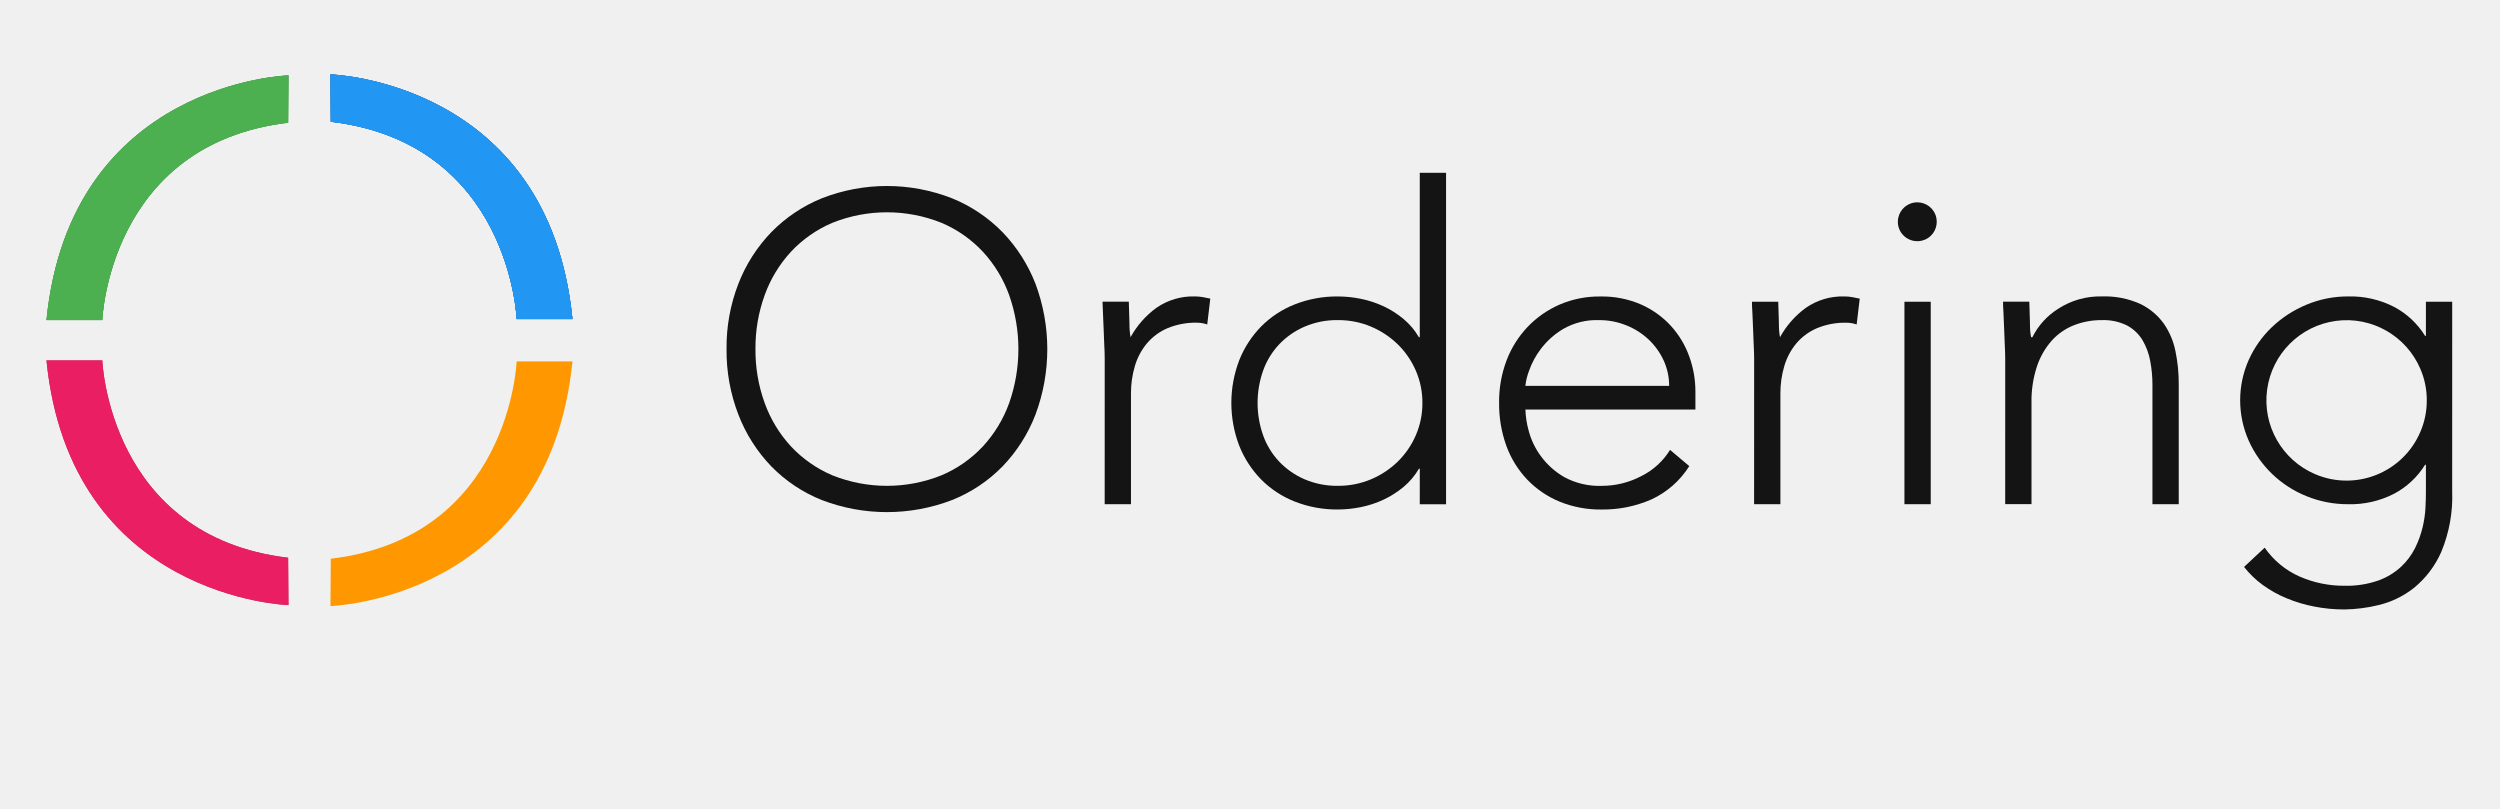
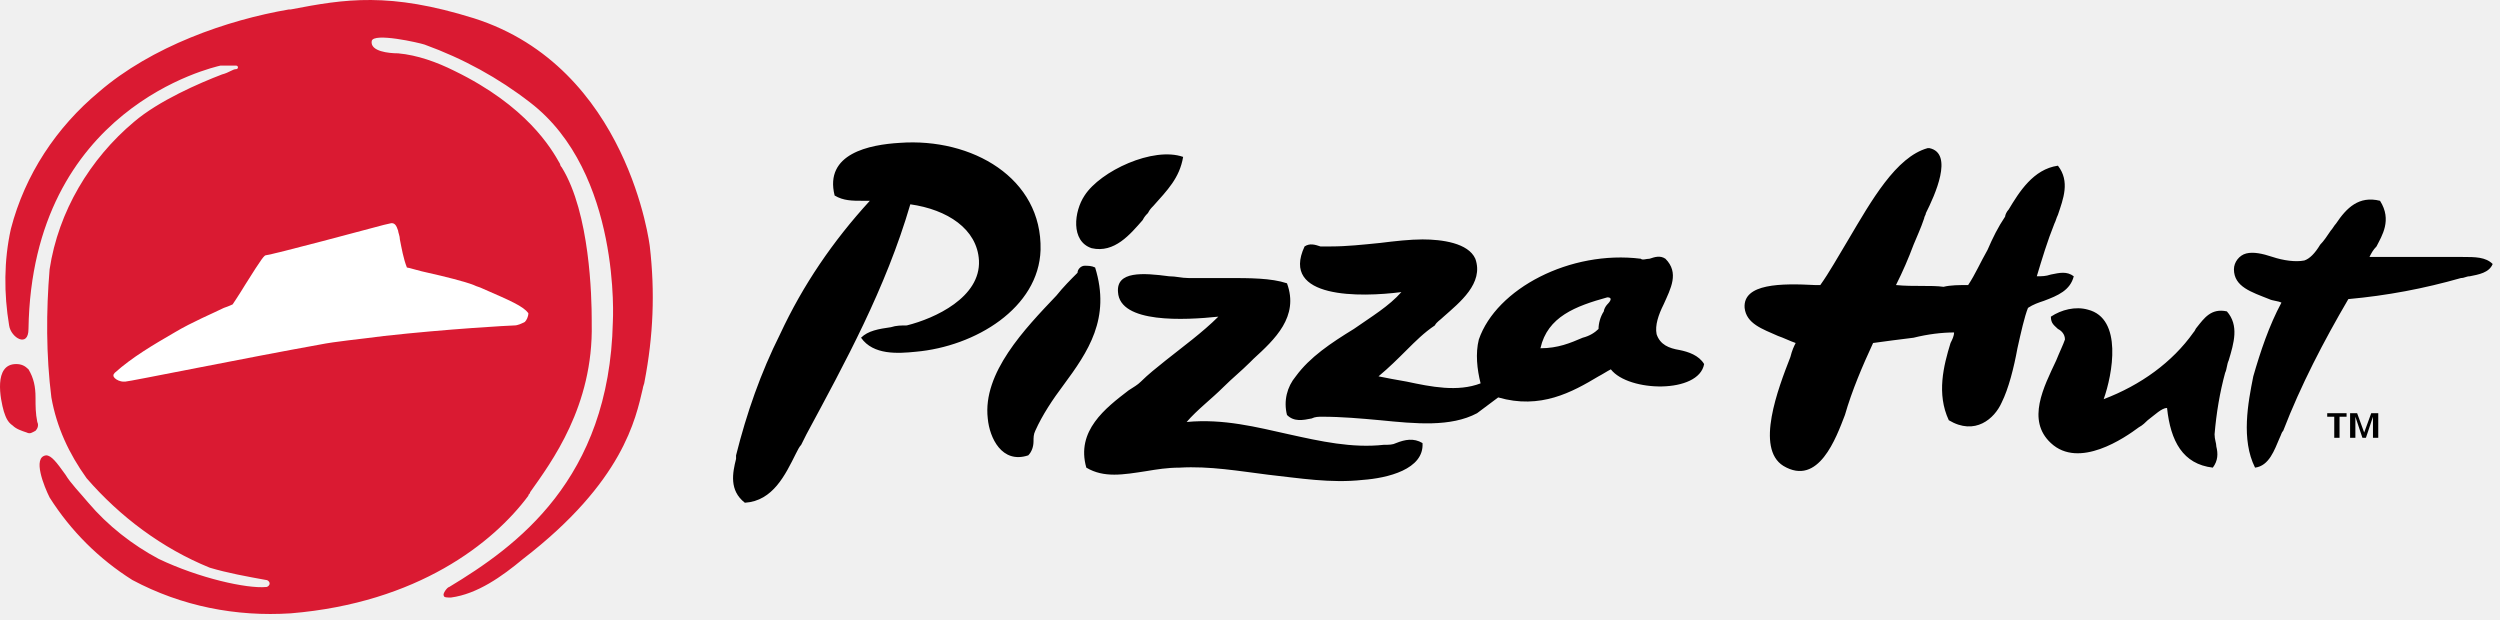
- <svg xmlns="http://www.w3.org/2000/svg" width="300" height="97" viewBox="0 0 300 97">
-   <defs>
-     <clipPath id="a">
-       <rect width="300" height="97" transform="translate(0.228 5.188)" />
-     </clipPath>
-   </defs>
-   <g transform="translate(-0.228 -5.188)" clip-path="url(#a)">
-     <g transform="translate(5.805 14.113)">
-       <path d="M77.341,487.02l6.7,0s.769,21.116,22.3,23.681l.039,5.681S80.181,515.61,77.341,487.02Z" transform="translate(-77.341 -452.697)" fill="#bf3160" />
-       <path d="M77.341,487.02l6.7,0s.769,21.116,22.3,23.681l.039,5.681S80.181,515.61,77.341,487.02Z" transform="translate(-77.341 -452.697)" fill="#e91e63" />
-       <path d="M245.17,487.5l-6.7,0s-.769,21.116-22.3,23.681l-.039,5.681S242.331,516.09,245.17,487.5Z" transform="translate(-182.052 -453.059)" fill="#ff9800" />
-       <path d="M77.341,377.064l6.7,0s.769-21.117,22.3-23.681l.039-5.681S80.181,348.474,77.341,377.064Z" transform="translate(-77.341 -347.582)" fill="#4f9d4f" />
-       <path d="M77.341,377.064l6.7,0s.769-21.117,22.3-23.681l.039-5.681S80.181,348.474,77.341,377.064Z" transform="translate(-77.341 -347.582)" fill="#4f9d4f" />
-       <path d="M77.341,377.064l6.7,0s.769-21.117,22.3-23.681l.039-5.681S80.181,348.474,77.341,377.064Z" transform="translate(-77.341 -347.582)" fill="#4caf50" />
-       <path d="M245.17,376.582l-6.7,0s-.769-21.117-22.3-23.681l-.039-5.681S242.331,347.992,245.17,376.582Z" transform="translate(-182.052 -347.218)" fill="#3883c2" />
-       <path d="M245.17,376.582l-6.7,0s-.769-21.117-22.3-23.681l-.039-5.681S242.331,347.992,245.17,376.582Z" transform="translate(-182.052 -347.218)" fill="#3883c2" />
-       <path d="M245.17,376.582l-6.7,0s-.769-21.117-22.3-23.681l-.039-5.681S242.331,347.992,245.17,376.582Z" transform="translate(-182.052 -347.218)" fill="#3883c2" />
-       <path d="M245.17,376.582l-6.7,0s-.769-21.117-22.3-23.681l-.039-5.681S242.331,347.992,245.17,376.582Z" transform="translate(-182.052 -347.218)" fill="#3883c2" />
-       <path d="M245.17,376.582l-6.7,0s-.769-21.117-22.3-23.681l-.039-5.681S242.331,347.992,245.17,376.582Z" transform="translate(-182.052 -347.218)" fill="#2196f3" />
-       <g transform="translate(81.608 11.815)">
-         <path d="M398.942,417.9a21.055,21.055,0,0,1,1.42-7.838,18.655,18.655,0,0,1,3.943-6.181,17.9,17.9,0,0,1,6.074-4.077,21.436,21.436,0,0,1,15.617,0,17.9,17.9,0,0,1,6.074,4.077,18.666,18.666,0,0,1,3.944,6.181,22.42,22.42,0,0,1,0,15.7,18.6,18.6,0,0,1-3.944,6.207,17.58,17.58,0,0,1-6.073,4.05,21.8,21.8,0,0,1-15.617,0,17.582,17.582,0,0,1-6.074-4.05,18.588,18.588,0,0,1-3.943-6.207A21.246,21.246,0,0,1,398.942,417.9Zm3.47,0a18.576,18.576,0,0,0,1.105,6.47,15.374,15.374,0,0,0,3.155,5.208,14.6,14.6,0,0,0,4.97,3.471,17.6,17.6,0,0,0,13.094,0,14.6,14.6,0,0,0,4.969-3.471,15.366,15.366,0,0,0,3.155-5.208,19.5,19.5,0,0,0,0-12.941,15.354,15.354,0,0,0-3.155-5.208,14.587,14.587,0,0,0-4.969-3.472,17.609,17.609,0,0,0-13.094,0,14.586,14.586,0,0,0-4.97,3.472,15.362,15.362,0,0,0-3.155,5.208A18.57,18.57,0,0,0,402.412,417.9Z" transform="translate(-398.942 -396.751)" fill="#141414" />
-         <path d="M580.276,459q0-.682-.053-1.656t-.078-1.973q-.028-1-.079-1.868t-.052-1.341h3.155q.052,1.367.078,2.629a8.286,8.286,0,0,0,.132,1.631,10.774,10.774,0,0,1,3.1-3.524,7.7,7.7,0,0,1,4.628-1.368,5.269,5.269,0,0,1,.92.079q.447.078.92.184l-.368,3.1a3.826,3.826,0,0,0-1.21-.211,8.8,8.8,0,0,0-3.55.657,6.675,6.675,0,0,0-2.471,1.816,7.6,7.6,0,0,0-1.447,2.709,11.39,11.39,0,0,0-.473,3.34v13.256h-3.155Z" transform="translate(-534.896 -436.699)" fill="#141414" />
-         <path d="M664.669,427.5h-.106a8.135,8.135,0,0,1-1.84,2.183,10.982,10.982,0,0,1-2.395,1.526,11.981,11.981,0,0,1-2.708.895,14,14,0,0,1-2.786.289,13.753,13.753,0,0,1-5.154-.946,11.717,11.717,0,0,1-4.049-2.657,12.246,12.246,0,0,1-2.629-4.05,14.37,14.37,0,0,1,0-10.258,12.251,12.251,0,0,1,2.629-4.05,11.694,11.694,0,0,1,4.049-2.657,13.735,13.735,0,0,1,5.154-.947,13.949,13.949,0,0,1,2.786.289,12.048,12.048,0,0,1,2.707.894,11.082,11.082,0,0,1,2.394,1.525,8.141,8.141,0,0,1,1.84,2.184h.106V391.994h3.154v39.77h-3.154Zm.314-7.89a9.611,9.611,0,0,0-.786-3.867,9.957,9.957,0,0,0-2.157-3.156,10.389,10.389,0,0,0-3.207-2.131,10.054,10.054,0,0,0-4-.789,9.79,9.79,0,0,0-4,.789,9.273,9.273,0,0,0-3.051,2.131,9.025,9.025,0,0,0-1.92,3.156,11.7,11.7,0,0,0,0,7.733,9.035,9.035,0,0,0,1.92,3.157,9.277,9.277,0,0,0,3.051,2.13,9.8,9.8,0,0,0,4,.789,10.066,10.066,0,0,0,4-.789,10.4,10.4,0,0,0,3.207-2.13,9.969,9.969,0,0,0,2.157-3.157,9.605,9.605,0,0,0,.786-3.866Z" transform="translate(-581.479 -391.994)" fill="#141414" />
-         <path d="M793.822,471.886a10.647,10.647,0,0,1-4.55,4,14.466,14.466,0,0,1-5.968,1.21,12.953,12.953,0,0,1-5.048-.946,11.383,11.383,0,0,1-3.891-2.657,11.668,11.668,0,0,1-2.5-4.05,14.829,14.829,0,0,1-.866-5.182,13.9,13.9,0,0,1,.892-5.051,12.057,12.057,0,0,1,2.524-4.023,11.856,11.856,0,0,1,3.839-2.683,12.007,12.007,0,0,1,4.89-.973,11.717,11.717,0,0,1,4.918.973,10.774,10.774,0,0,1,3.576,2.578,10.941,10.941,0,0,1,2.183,3.656,12.238,12.238,0,0,1,.735,4.155V465.1h-20.4a10.83,10.83,0,0,0,.395,2.552A9,9,0,0,0,776,470.676a9.129,9.129,0,0,0,2.813,2.526,8.783,8.783,0,0,0,4.549,1.052,10.155,10.155,0,0,0,4.68-1.157,8.441,8.441,0,0,0,3.471-3.157Zm-2.419-9.627a7.2,7.2,0,0,0-.657-3.051,8.181,8.181,0,0,0-1.788-2.5,8.486,8.486,0,0,0-2.682-1.71,8.639,8.639,0,0,0-3.286-.631,8.042,8.042,0,0,0-4.285,1.052,9.36,9.36,0,0,0-2.709,2.42,9.556,9.556,0,0,0-1.42,2.656,6.981,6.981,0,0,0-.422,1.762Z" transform="translate(-678.292 -436.693)" fill="#141414" />
-         <path d="M893.036,459q0-.682-.052-1.656t-.078-1.973q-.026-1-.08-1.868t-.052-1.341h3.155q.052,1.367.079,2.629a8.16,8.16,0,0,0,.131,1.631,10.8,10.8,0,0,1,3.1-3.525,7.692,7.692,0,0,1,4.627-1.368,5.27,5.27,0,0,1,.921.079c.3.052.6.113.92.184l-.369,3.1a3.82,3.82,0,0,0-1.21-.211,8.807,8.807,0,0,0-3.55.657,6.691,6.691,0,0,0-2.472,1.816,7.587,7.587,0,0,0-1.445,2.709,11.39,11.39,0,0,0-.474,3.341v13.257h-3.156Z" transform="translate(-769.724 -436.696)" fill="#141414" />
-         <path d="M963.037,408.648a2.334,2.334,0,1,1,.684,1.684A2.289,2.289,0,0,1,963.037,408.648Zm.789,9.627h3.156v24.3h-3.156Z" transform="translate(-822.479 -402.808)" fill="#141414" />
-         <path d="M1013.948,459q0-.682-.051-1.656t-.079-1.973q-.025-1-.079-1.868t-.053-1.341h3.156q.051,1.367.078,2.629a8.185,8.185,0,0,0,.13,1.631h.159a8.511,8.511,0,0,1,3.154-3.446,9.187,9.187,0,0,1,5.153-1.447,10.356,10.356,0,0,1,4.627.894,7.477,7.477,0,0,1,2.815,2.341,8.829,8.829,0,0,1,1.42,3.34,19.053,19.053,0,0,1,.394,3.894v14.465h-3.155V462.16a15.52,15.52,0,0,0-.263-2.867,7.615,7.615,0,0,0-.922-2.5,4.818,4.818,0,0,0-1.839-1.763,6.317,6.317,0,0,0-3.077-.657,8.976,8.976,0,0,0-3.286.6,7.087,7.087,0,0,0-2.681,1.841,8.931,8.931,0,0,0-1.789,3.1,13.235,13.235,0,0,0-.657,4.392v12.151h-3.156Z" transform="translate(-860.508 -436.699)" fill="#141414" />
-         <path d="M1153.308,474.89a17.266,17.266,0,0,1-1.315,7.312,11.562,11.562,0,0,1-3.287,4.315,10.912,10.912,0,0,1-4.233,2.051,18.271,18.271,0,0,1-4.1.526,18.757,18.757,0,0,1-3.6-.344,17.093,17.093,0,0,1-3.339-1,13.756,13.756,0,0,1-2.865-1.6,11.39,11.39,0,0,1-2.236-2.158l2.472-2.314a10.046,10.046,0,0,0,4.207,3.472,13.233,13.233,0,0,0,5.363,1.1,11.511,11.511,0,0,0,4.075-.631,8.059,8.059,0,0,0,2.734-1.658,7.918,7.918,0,0,0,1.683-2.261,11.68,11.68,0,0,0,.894-2.473,12.981,12.981,0,0,0,.341-2.341q.054-1.1.053-1.79v-3.366h-.1a9.7,9.7,0,0,1-3.708,3.472,11.4,11.4,0,0,1-5.495,1.263,13.12,13.12,0,0,1-5.048-.974,12.843,12.843,0,0,1-6.914-6.655,11.932,11.932,0,0,1,0-9.678,12.567,12.567,0,0,1,2.786-3.945,13.544,13.544,0,0,1,4.128-2.683,12.844,12.844,0,0,1,5.048-1,11.4,11.4,0,0,1,5.495,1.262,9.7,9.7,0,0,1,3.708,3.472h.1v-4.1h3.155ZM1150.259,464a9.386,9.386,0,0,0-.763-3.761,9.625,9.625,0,1,0-12.62,12.626,9.623,9.623,0,0,0,12.62-5.1,9.383,9.383,0,0,0,.762-3.76Z" transform="translate(-946.231 -436.699)" fill="#141414" />
-       </g>
+ <svg xmlns="http://www.w3.org/2000/svg" width="238" height="59" viewBox="0 0 238 59" fill="none">
+   <g id="Group 38265">
+     <path id="Vector" fill-rule="evenodd" clip-rule="evenodd" d="M223.394 39.338H221.551V39.672H222.221V41.678H222.724V39.672H223.394V39.338ZM224.399 39.338H223.729V41.678H224.232V39.672L224.902 41.678H225.237L225.907 39.672V41.678H226.41V39.338H225.74L225.07 41.176L224.399 39.338Z" fill="black" />
+     <g id="Group 38264">
+       <path id="Vector_2" fill-rule="evenodd" clip-rule="evenodd" d="M45.106 1.735C59.851 6.414 61.862 23.461 61.862 23.461C62.365 27.806 62.197 31.985 61.359 36.33C61.359 36.497 61.192 36.831 61.192 36.998C60.522 39.839 59.349 45.856 49.797 53.209C47.787 54.881 45.441 56.552 42.927 56.886C42.592 56.886 42.257 56.886 42.257 56.719C42.09 56.552 42.592 55.883 42.76 55.883C49.127 52.039 58.008 45.689 58.343 30.647C58.343 30.647 59.181 16.442 50.468 9.757C47.452 7.417 44.1 5.579 40.414 4.242C39.911 4.074 35.554 3.072 35.387 3.907C35.219 4.91 37.062 5.077 37.9 5.077C39.744 5.244 41.587 5.913 43.262 6.748C50.133 10.091 52.478 14.102 53.316 15.606C53.316 15.773 53.484 15.94 53.484 15.94C56.165 20.286 56.332 28.308 56.332 30.48C56.332 30.647 56.332 30.815 56.332 30.815C56.5 38.669 52.478 44.017 50.468 46.859C50.468 47.026 50.3 47.026 50.3 47.193C46.949 51.705 39.744 57.388 27.679 58.39C22.484 58.725 17.29 57.722 12.598 55.215C9.414 53.209 6.733 50.535 4.723 47.36C4.22 46.357 3.047 43.516 4.387 43.349C4.89 43.349 5.393 44.017 6.231 45.187C6.733 46.023 7.571 46.859 8.409 47.861C10.252 50.034 12.598 51.872 15.112 53.209C18.966 55.048 23.49 56.051 25.333 55.883C25.501 55.883 25.668 55.716 25.668 55.549C25.668 55.382 25.501 55.215 25.333 55.215C23.49 54.881 21.647 54.546 19.971 54.045C15.447 52.207 11.425 49.198 8.241 45.522C6.566 43.182 5.393 40.675 4.89 37.834C4.387 33.823 4.387 29.645 4.723 25.634C5.56 20.119 8.577 15.105 12.766 11.595C15.112 9.59 18.966 7.918 21.144 7.083C21.814 6.916 22.149 6.581 22.484 6.581C22.652 6.581 22.652 6.414 22.652 6.414C22.652 6.247 22.484 6.247 22.484 6.247C22.149 6.247 21.982 6.247 21.647 6.247C21.479 6.247 21.479 6.247 21.311 6.247C21.144 6.247 21.144 6.247 20.976 6.247C20.306 6.414 3.047 10.258 2.712 31.316C2.712 33.154 1.036 32.152 0.869 30.982C0.366 27.973 0.366 24.798 1.036 21.79C2.377 16.609 5.393 12.097 9.414 8.754C14.441 4.409 21.647 1.902 27.511 0.899H27.679C32.873 -0.104 37.062 -0.772 45.106 1.735ZM3.55 40.174C3.382 39.338 3.382 38.669 3.382 37.834C3.382 36.831 3.215 35.995 2.712 35.16C2.377 34.826 2.042 34.658 1.539 34.658C-0.639 34.658 0.031 38.001 0.366 39.171C0.534 39.672 0.701 40.174 1.204 40.508C1.539 40.842 2.042 41.009 2.544 41.176C2.879 41.343 3.047 41.176 3.382 41.009C3.55 40.842 3.717 40.508 3.55 40.174Z" fill="#DA1A32" />
+       <path id="Vector_3" d="M45.944 27.472C45.608 27.305 45.441 27.305 45.106 27.138C44.268 26.804 42.257 26.302 40.749 25.968C39.911 25.801 38.906 25.467 38.738 25.467C38.403 24.631 38.236 23.628 38.068 22.793C38.068 22.459 37.9 22.124 37.9 21.957C37.733 21.456 37.565 21.122 37.063 21.289C36.895 21.289 34.549 21.957 30.695 22.96C28.182 23.628 25.501 24.297 25.333 24.297C25.166 24.297 24.998 24.464 23.322 27.138C22.82 27.974 22.149 28.976 22.149 28.976C22.149 28.976 21.814 29.143 21.311 29.311C20.306 29.812 18.295 30.648 16.62 31.65C14.609 32.82 12.598 33.99 10.922 35.494C10.755 35.661 10.755 35.828 10.922 35.996C11.09 36.163 11.425 36.33 11.76 36.33H11.928C12.263 36.33 23.825 33.99 30.36 32.82C32.036 32.486 34.046 32.319 36.56 31.985C42.592 31.316 48.624 30.982 48.96 30.982C49.295 30.982 49.63 30.815 49.965 30.648C50.133 30.48 50.3 30.146 50.3 29.812C49.797 29.143 48.624 28.642 45.944 27.472Z" fill="white" />
+       <path id="Vector_4" fill-rule="evenodd" clip-rule="evenodd" d="M84.819 31.148C83.646 31.316 82.64 31.483 81.97 32.151C83.143 33.822 85.489 33.655 87.165 33.488C92.862 32.987 98.894 29.31 99.061 23.795C99.229 16.943 92.526 13.099 85.656 13.6C82.808 13.767 78.451 14.603 79.457 18.614C80.294 19.115 81.132 19.115 82.138 19.115C82.305 19.115 82.64 19.115 82.808 19.115C79.289 22.959 76.44 27.137 74.262 31.817C72.419 35.494 71.078 39.338 70.073 43.349C70.073 43.516 70.073 43.516 70.073 43.683C69.738 45.02 69.403 46.691 70.911 47.861C73.592 47.694 74.765 45.187 75.77 43.182C75.938 42.847 76.105 42.513 76.273 42.346C76.44 42.012 76.608 41.677 76.775 41.343C80.462 34.491 84.316 27.472 86.662 19.45C90.181 19.951 93.029 21.79 93.197 24.798C93.364 28.307 89.008 30.313 86.327 30.981C85.824 30.981 85.321 30.981 84.819 31.148ZM180.498 27.137C181.168 25.8 181.671 24.631 182.173 23.294C182.509 22.458 182.844 21.79 183.179 20.787C183.179 20.62 183.346 20.452 183.346 20.285C184.184 18.614 186.027 14.603 183.682 14.102H183.514C180.498 14.937 178.152 19.115 175.974 22.792C174.968 24.463 174.13 25.968 173.293 27.137C173.125 27.137 172.957 27.137 172.79 27.137C169.606 26.97 165.92 26.97 166.087 29.31C166.255 30.814 167.763 31.316 169.271 31.984C169.774 32.151 170.444 32.486 170.947 32.653C170.779 32.987 170.612 33.321 170.444 33.99C169.271 36.998 167.093 42.68 169.774 44.351C173.125 46.357 174.801 41.677 175.638 39.505C176.309 37.165 177.314 34.825 178.319 32.653C179.492 32.486 180.833 32.318 182.173 32.151C183.514 31.817 184.854 31.65 186.027 31.65C186.027 31.984 185.86 32.318 185.692 32.653C185.022 34.825 184.352 37.499 185.525 40.006C188.038 41.51 189.881 39.839 190.552 38.335C191.222 36.998 191.725 34.992 192.06 33.154C192.395 31.65 192.73 30.146 193.065 29.31C193.568 28.976 194.071 28.809 194.573 28.642C195.914 28.14 197.087 27.639 197.422 26.302C196.752 25.8 196.081 25.968 195.243 26.135C194.741 26.302 194.406 26.302 193.903 26.302C194.406 24.631 194.908 22.959 195.579 21.288C195.746 20.954 195.746 20.787 195.914 20.453C196.416 18.948 197.087 17.277 195.914 15.773C193.568 16.107 192.227 18.28 191.222 19.951C191.054 20.118 190.887 20.452 190.887 20.62C190.217 21.622 189.714 22.625 189.211 23.795C188.541 24.965 188.038 26.135 187.368 27.137C186.53 27.137 185.692 27.137 185.022 27.305C183.849 27.137 182.173 27.305 180.498 27.137ZM103.251 18.614C104.759 16.274 109.786 13.934 112.634 14.937C112.299 16.943 111.126 18.113 109.786 19.617C109.618 19.784 109.451 19.951 109.283 20.285C109.115 20.452 108.948 20.62 108.78 20.954C107.607 22.291 106.099 24.129 103.921 23.628C101.91 22.959 102.245 20.118 103.251 18.614ZM226.578 19.115C224.567 18.614 223.394 19.784 222.389 21.288C222.221 21.455 222.054 21.79 221.886 21.957C221.551 22.458 221.216 22.959 220.881 23.294C220.378 24.129 219.875 24.631 219.373 24.798C218.535 24.965 217.362 24.798 216.357 24.463C215.351 24.129 214.513 23.962 213.843 24.129C213.173 24.296 212.67 24.965 212.67 25.633C212.67 27.305 214.346 27.806 216.021 28.474C216.357 28.642 216.859 28.642 217.194 28.809C216.021 30.981 215.184 33.488 214.513 35.828C214.011 38.335 213.34 41.845 214.681 44.519C216.021 44.351 216.524 42.847 217.027 41.677C217.194 41.343 217.194 41.176 217.362 41.009C219.038 36.664 221.216 32.486 223.562 28.474C227.248 28.14 230.767 27.472 234.286 26.469C234.621 26.469 234.789 26.302 235.124 26.302C235.962 26.135 236.967 25.968 237.302 25.132C236.632 24.463 235.626 24.463 234.454 24.463C234.118 24.463 233.951 24.463 233.616 24.463C232.108 24.463 230.432 24.463 228.924 24.463C227.583 24.463 226.41 24.463 225.573 24.463C225.74 24.129 225.908 23.795 226.243 23.461C226.746 22.458 227.751 20.954 226.578 19.115ZM133.915 33.321C133.077 34.157 132.239 34.992 131.234 35.828C132.072 35.995 132.91 36.162 133.915 36.329C136.261 36.831 138.774 37.332 140.953 36.496C140.617 35.16 140.45 33.655 140.785 32.318C142.461 27.472 149.498 23.795 156.201 24.631C156.369 24.798 156.704 24.631 157.039 24.631C157.541 24.463 158.044 24.296 158.547 24.631C159.887 25.968 159.05 27.472 158.379 28.976C157.877 29.979 157.541 30.981 157.709 31.817C158.044 32.82 158.882 33.154 159.887 33.321C160.725 33.488 161.731 33.822 162.233 34.658C161.731 37.499 155.028 37.332 153.352 35.16C153.017 35.327 152.515 35.661 152.179 35.828C149.666 37.332 146.65 39.003 142.628 37.834C141.958 38.335 141.288 38.836 140.617 39.338C138.104 40.675 134.753 40.34 131.401 40.006C129.558 39.839 127.715 39.672 125.872 39.672C125.537 39.672 125.202 39.672 124.866 39.839C124.029 40.006 123.191 40.173 122.521 39.505C122.185 38.168 122.521 36.831 123.358 35.828C124.699 33.99 126.71 32.653 128.888 31.316C130.564 30.146 132.239 29.143 133.412 27.806C129.558 28.307 121.85 28.474 124.196 23.461C124.699 23.127 125.202 23.294 125.704 23.461C126.039 23.461 126.375 23.461 126.71 23.461C128.218 23.461 129.726 23.294 131.401 23.127C132.742 22.959 134.25 22.792 135.423 22.792C137.266 22.792 139.78 23.127 140.45 24.631C141.288 26.97 138.942 28.809 137.434 30.146C137.099 30.48 136.763 30.647 136.596 30.981C135.591 31.65 134.753 32.486 133.915 33.321ZM103.251 25.299C103.586 25.299 103.921 25.299 104.256 25.466C105.764 30.313 103.586 33.488 101.24 36.664C100.234 38.001 99.229 39.505 98.559 41.009C98.391 41.343 98.391 41.677 98.391 42.012C98.391 42.513 98.224 43.014 97.889 43.349C95.375 44.184 94.202 41.677 94.035 39.839C93.532 35.494 97.553 31.316 100.57 28.14C101.24 27.305 101.91 26.636 102.58 25.968C102.58 25.633 102.916 25.299 103.251 25.299ZM122.521 26.97C121.012 26.469 119.002 26.469 116.823 26.469C115.65 26.469 114.31 26.469 113.137 26.469C112.467 26.469 111.964 26.302 111.294 26.302C108.78 25.968 106.267 25.8 106.434 27.806C106.602 30.814 112.802 30.48 115.986 30.146C114.477 31.65 112.634 32.987 110.959 34.324C110.121 34.992 109.283 35.661 108.613 36.329C108.278 36.664 107.942 36.831 107.44 37.165C105.261 38.836 102.413 41.009 103.418 44.519C105.094 45.521 106.937 45.187 109.115 44.853C110.121 44.686 111.126 44.519 112.299 44.519C115.148 44.351 117.996 44.853 120.677 45.187C123.693 45.521 126.71 46.023 129.726 45.688C132.072 45.521 135.591 44.686 135.423 42.179C134.585 41.677 133.747 41.845 132.91 42.179C132.574 42.346 132.239 42.346 131.737 42.346C128.72 42.68 125.704 42.012 122.688 41.343C119.672 40.675 116.488 39.839 112.969 40.173C113.975 39.003 115.315 38.001 116.488 36.831C117.326 35.995 118.164 35.327 119.002 34.491C119.169 34.324 119.169 34.324 119.337 34.157C121.348 32.318 123.693 30.146 122.521 26.97ZM200.27 38.001C201.108 35.661 202.114 30.313 198.762 29.477C197.589 29.143 196.249 29.477 195.243 30.146C195.243 30.814 195.579 30.981 195.914 31.316C196.249 31.483 196.584 31.817 196.584 32.318C196.416 32.82 196.081 33.488 195.746 34.324C194.573 36.831 192.898 40.006 195.243 42.179C197.924 44.686 202.281 41.677 203.622 40.675C203.957 40.508 204.292 40.173 204.46 40.006C205.13 39.505 205.8 38.836 206.303 38.836C206.638 42.012 207.811 44.184 210.659 44.519C211.162 43.85 211.162 43.182 210.995 42.513C210.995 42.179 210.827 41.845 210.827 41.343C210.994 39.338 211.33 37.332 211.832 35.494C212 35.16 212 34.658 212.167 34.324C212.67 32.653 213.173 30.981 212 29.644C210.492 29.31 209.822 30.313 209.151 31.148C208.984 31.316 208.984 31.483 208.816 31.65C206.805 34.491 203.789 36.664 200.27 38.001ZM150.671 32.151C149.498 32.653 148.325 33.154 146.65 33.154C147.32 30.146 150.001 29.143 153.017 28.307C153.52 28.307 153.352 28.642 153.017 28.976C152.85 29.143 152.682 29.477 152.682 29.644C152.347 30.146 152.179 30.814 152.179 31.316C151.844 31.65 151.342 31.984 150.671 32.151Z" fill="black" />
    </g>
  </g>
</svg>
